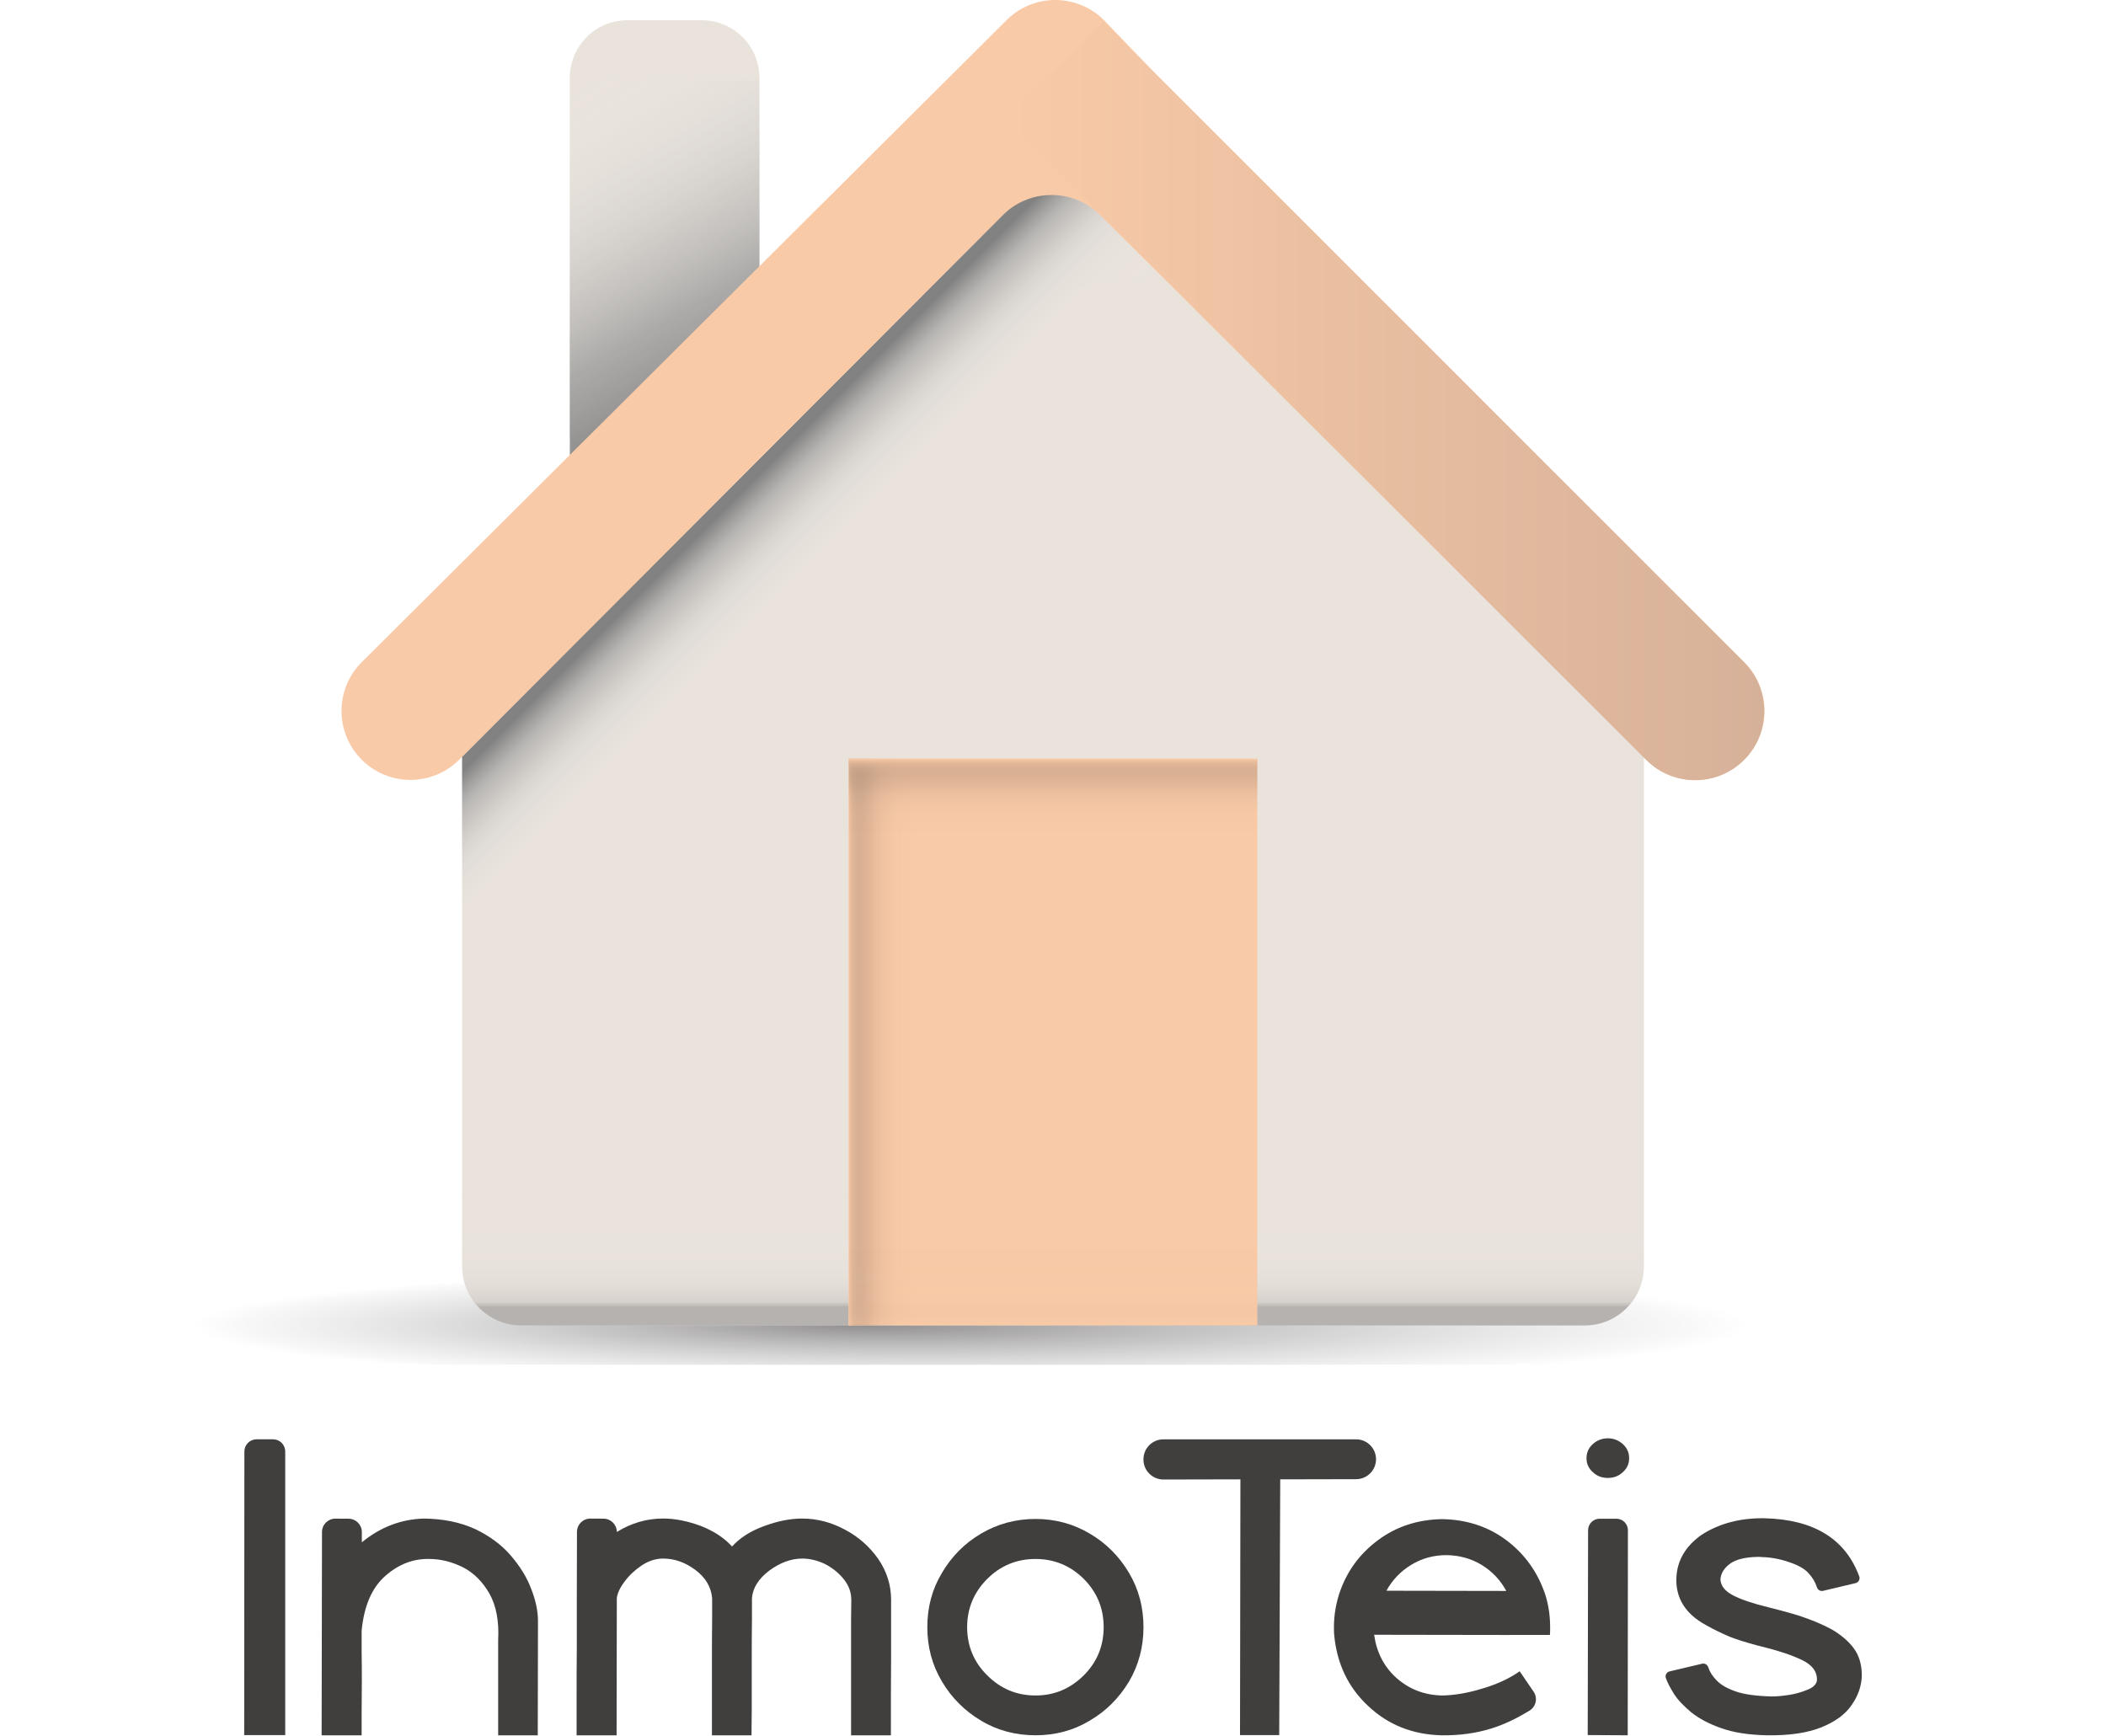
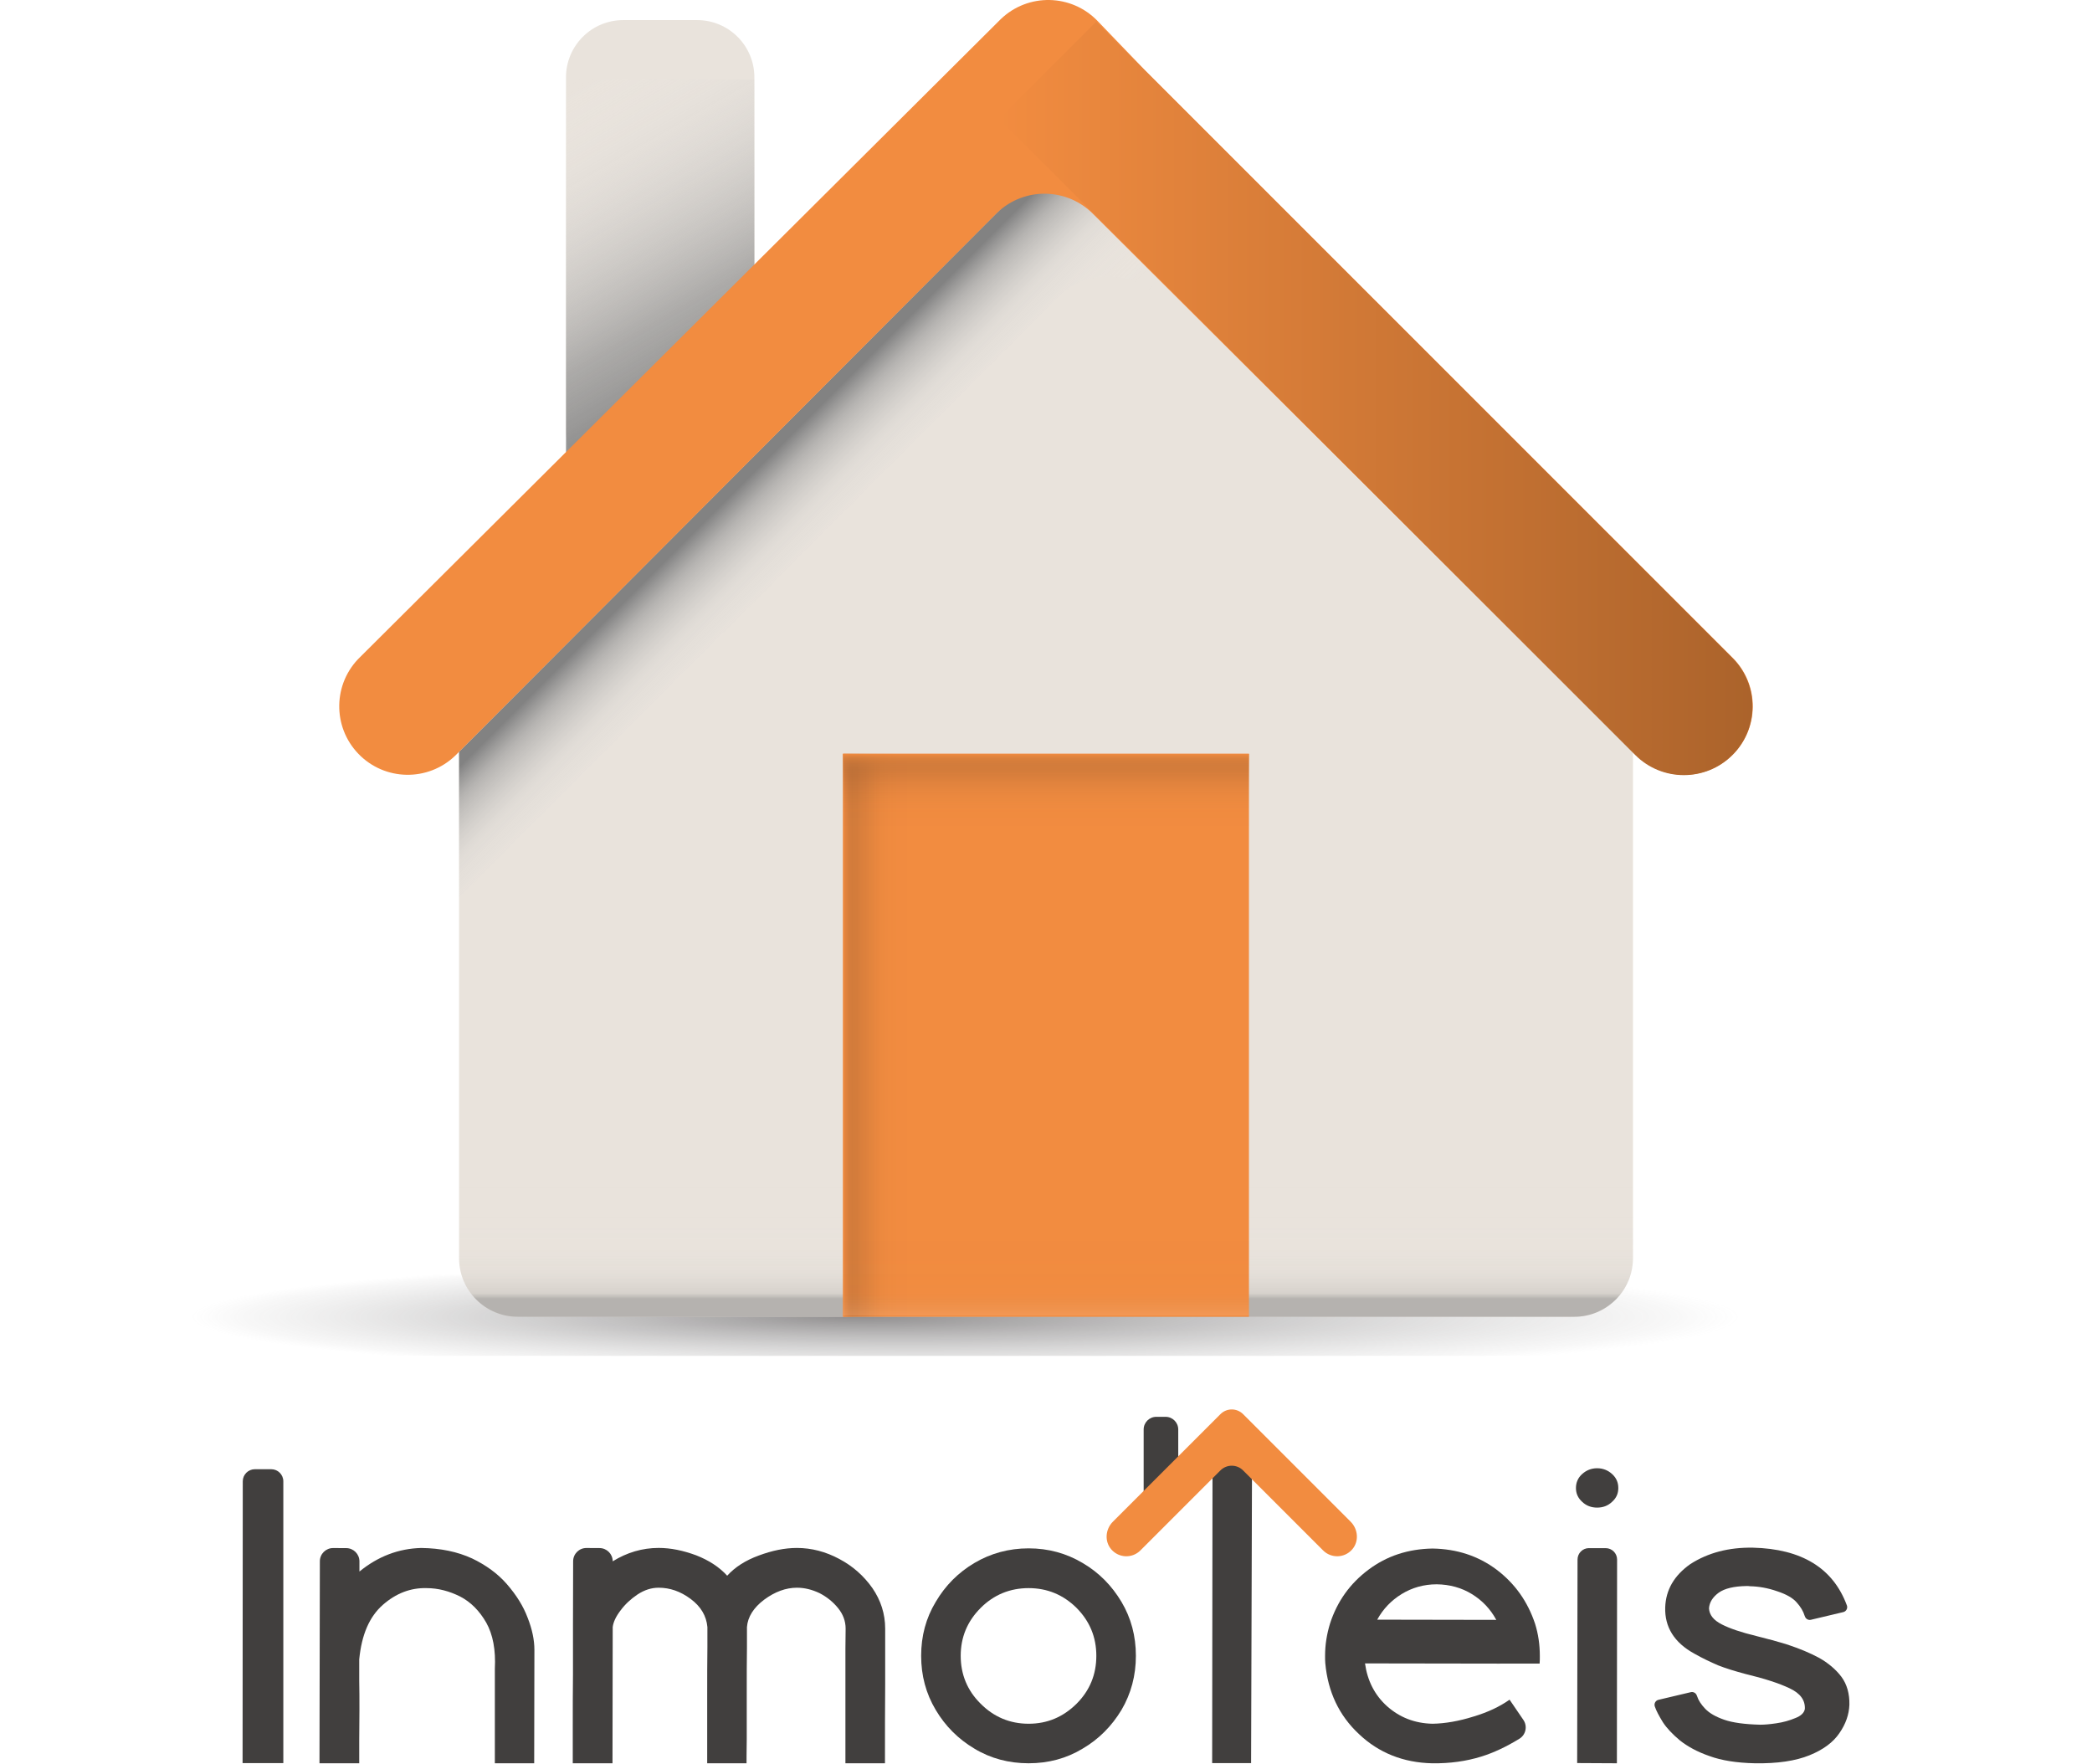
- <svg xmlns="http://www.w3.org/2000/svg" id="Layer_2" data-name="Layer 2" viewBox="0 0 893.87 736.62">
+ <svg xmlns="http://www.w3.org/2000/svg" id="Layer_2" data-name="Layer 2" viewBox="0 0 893.87 753.42">
  <defs>
    <style>
      .cls-1 {
        fill: url(#linear-gradient);
      }

      .cls-1, .cls-2, .cls-3, .cls-4, .cls-5, .cls-6, .cls-7, .cls-8, .cls-9, .cls-10, .cls-11 {
        stroke-width: 0px;
      }

      .cls-2 {
        fill: #e9e3dc;
      }

      .cls-3 {
        fill: url(#linear-gradient-6);
      }

      .cls-4 {
        fill: url(#linear-gradient-5);
      }

      .cls-5 {
        fill: #413f3e;
      }

      .cls-6 {
-         fill: #f9caa7;
+         fill: url(#linear-gradient-2);
      }

      .cls-7 {
-         fill: url(#linear-gradient-2);
+         fill: url(#linear-gradient-7);
      }

      .cls-8 {
-         fill: url(#linear-gradient-7);
+         fill: url(#linear-gradient-3);
      }

      .cls-9 {
-         fill: url(#linear-gradient-3);
+         fill: url(#radial-gradient);
      }

      .cls-10 {
-         fill: url(#radial-gradient);
+         fill: url(#linear-gradient-4);
      }

      .cls-11 {
-         fill: url(#linear-gradient-4);
+         fill: #f28c40;
      }
    </style>
    <radialGradient id="radial-gradient" cx="373.08" cy="565.65" fx="310.43" fy="565.65" r="438.94" gradientTransform="translate(-44.48 506.12) scale(1.32 .1)" gradientUnits="userSpaceOnUse">
      <stop offset="0" stop-color="#231f20" stop-opacity=".5" />
      <stop offset=".53" stop-color="#747272" stop-opacity=".05" />
      <stop offset=".57" stop-color="rgba(138, 136, 136, .04)" stop-opacity=".04" />
      <stop offset="1" stop-color="#fff" stop-opacity="0" />
    </radialGradient>
    <linearGradient id="linear-gradient" x1="366.14" y1="262.17" x2="313.89" y2="209.92" gradientUnits="userSpaceOnUse">
      <stop offset=".06" stop-color="#fff" stop-opacity="0" />
      <stop offset=".19" stop-color="rgba(248, 248, 248, .06)" stop-opacity=".06" />
      <stop offset=".38" stop-color="rgba(228, 228, 228, .21)" stop-opacity=".21" />
      <stop offset=".61" stop-color="rgba(197, 197, 197, .46)" stop-opacity=".46" />
      <stop offset=".87" stop-color="rgba(154, 154, 154, .81)" stop-opacity=".81" />
      <stop offset="1" stop-color="#828282" />
    </linearGradient>
    <linearGradient id="linear-gradient-2" x1="332.57" y1="383.99" x2="243.56" y2="229.82" gradientTransform="translate(0 -182.95)" gradientUnits="userSpaceOnUse">
      <stop offset=".06" stop-color="#fff" stop-opacity="0" />
      <stop offset=".09" stop-color="rgba(248, 248, 248, .05)" stop-opacity=".05" />
      <stop offset=".29" stop-color="rgba(206, 206, 206, .39)" stop-opacity=".39" />
      <stop offset=".5" stop-color="rgba(173, 173, 173, .66)" stop-opacity=".66" />
      <stop offset=".68" stop-color="rgba(149, 149, 149, .85)" stop-opacity=".85" />
      <stop offset=".86" stop-color="rgba(134, 134, 134, .96)" stop-opacity=".96" />
      <stop offset="1" stop-color="#828282" />
    </linearGradient>
    <linearGradient id="linear-gradient-3" x1="117.24" y1="-29.85" x2="117.24" y2="-144.75" gradientTransform="translate(329.7 600.19)" gradientUnits="userSpaceOnUse">
      <stop offset=".06" stop-color="#fff" stop-opacity="0" />
      <stop offset=".52" stop-color="rgba(251, 251, 251, .01)" stop-opacity=".01" />
      <stop offset=".69" stop-color="rgba(238, 238, 238, .07)" stop-opacity=".07" />
      <stop offset=".8" stop-color="rgba(215, 215, 215, .16)" stop-opacity=".16" />
      <stop offset=".9" stop-color="rgba(183, 183, 183, .29)" stop-opacity=".29" />
      <stop offset=".98" stop-color="rgba(141, 141, 141, .45)" stop-opacity=".45" />
      <stop offset="1" stop-color="#828282" stop-opacity=".5" />
    </linearGradient>
    <linearGradient id="linear-gradient-4" x1="417.09" y1="442.35" x2="360.23" y2="442.35" gradientUnits="userSpaceOnUse">
      <stop offset="0" stop-color="#231f20" stop-opacity="0" />
-       <stop offset=".37" stop-color="rgba(36, 32, 33, 0)" stop-opacity="0" />
-       <stop offset=".51" stop-color="rgba(42, 36, 36, .03)" stop-opacity=".03" />
-       <stop offset=".61" stop-color="rgba(52, 45, 43, .08)" stop-opacity=".08" />
-       <stop offset=".68" stop-color="rgba(67, 56, 52, .15)" stop-opacity=".15" />
-       <stop offset=".75" stop-color="rgba(86, 71, 64, .24)" stop-opacity=".24" />
-       <stop offset=".81" stop-color="rgba(109, 90, 78, .35)" stop-opacity=".35" />
-       <stop offset=".86" stop-color="rgba(137, 112, 96, .48)" stop-opacity=".48" />
-       <stop offset=".91" stop-color="rgba(169, 138, 117, .63)" stop-opacity=".63" />
-       <stop offset=".96" stop-color="rgba(205, 167, 139, .8)" stop-opacity=".8" />
-       <stop offset="1" stop-color="rgba(245, 198, 164, .98)" stop-opacity=".98" />
-       <stop offset="1" stop-color="#f9caa7" />
+       <stop offset=".38" stop-color="rgba(36, 31, 32, 0)" stop-opacity="0" />
+       <stop offset=".51" stop-color="rgba(42, 34, 33, .04)" stop-opacity=".04" />
+       <stop offset=".61" stop-color="rgba(52, 40, 34, .08)" stop-opacity=".08" />
+       <stop offset=".69" stop-color="rgba(66, 47, 36, .15)" stop-opacity=".15" />
+       <stop offset=".75" stop-color="rgba(85, 57, 39, .25)" stop-opacity=".25" />
+       <stop offset=".81" stop-color="rgba(109, 70, 43, .36)" stop-opacity=".36" />
+       <stop offset=".87" stop-color="rgba(136, 84, 47, .49)" stop-opacity=".49" />
+       <stop offset=".92" stop-color="rgba(169, 101, 52, .65)" stop-opacity=".65" />
+       <stop offset=".96" stop-color="rgba(204, 120, 58, .82)" stop-opacity=".82" />
+       <stop offset="1" stop-color="#f28c40" />
    </linearGradient>
    <linearGradient id="linear-gradient-5" x1="390.7" y1="497.72" x2="333.84" y2="497.72" gradientTransform="translate(84.66 -147.23)" gradientUnits="userSpaceOnUse">
      <stop offset="0" stop-color="#231f20" stop-opacity="0" />
-       <stop offset=".31" stop-color="rgba(36, 32, 33, 0)" stop-opacity="0" />
-       <stop offset=".45" stop-color="rgba(43, 37, 37, .04)" stop-opacity=".04" />
-       <stop offset=".55" stop-color="rgba(53, 46, 43, .09)" stop-opacity=".09" />
-       <stop offset=".64" stop-color="rgba(69, 58, 53, .16)" stop-opacity=".16" />
-       <stop offset=".72" stop-color="rgba(89, 74, 66, .25)" stop-opacity=".25" />
-       <stop offset=".78" stop-color="rgba(114, 94, 82, .37)" stop-opacity=".37" />
-       <stop offset=".85" stop-color="rgba(143, 117, 100, .51)" stop-opacity=".51" />
-       <stop offset=".91" stop-color="rgba(178, 145, 122, .67)" stop-opacity=".67" />
-       <stop offset=".96" stop-color="rgba(215, 175, 145, .84)" stop-opacity=".84" />
-       <stop offset="1" stop-color="#f9caa7" />
+       <stop offset=".31" stop-color="rgba(36, 31, 32, 0)" stop-opacity="0" />
+       <stop offset=".45" stop-color="rgba(43, 35, 33, .04)" stop-opacity=".04" />
+       <stop offset=".56" stop-color="rgba(53, 40, 34, .09)" stop-opacity=".09" />
+       <stop offset=".64" stop-color="rgba(69, 49, 37, .17)" stop-opacity=".17" />
+       <stop offset=".72" stop-color="rgba(89, 59, 40, .26)" stop-opacity=".26" />
+       <stop offset=".79" stop-color="rgba(113, 72, 44, .38)" stop-opacity=".38" />
+       <stop offset=".85" stop-color="rgba(143, 88, 48, .52)" stop-opacity=".52" />
+       <stop offset=".91" stop-color="rgba(177, 106, 54, .69)" stop-opacity=".69" />
+       <stop offset=".97" stop-color="rgba(214, 125, 59, .87)" stop-opacity=".87" />
+       <stop offset="1" stop-color="#f28c40" />
    </linearGradient>
    <linearGradient id="linear-gradient-6" x1="614.73" y1="47.99" x2="557.87" y2="47.99" gradientTransform="translate(-139.36 485.62)" gradientUnits="userSpaceOnUse">
      <stop offset="0" stop-color="#231f20" stop-opacity="0" />
      <stop offset=".3" stop-color="rgba(50, 43, 41, .01)" stop-opacity=".01" />
      <stop offset=".57" stop-color="rgba(97, 81, 71, .06)" stop-opacity=".06" />
      <stop offset=".83" stop-color="rgba(176, 144, 121, .13)" stop-opacity=".13" />
      <stop offset="1" stop-color="#f9caa7" stop-opacity=".2" />
    </linearGradient>
    <linearGradient id="linear-gradient-7" x1="426.87" y1="170.24" x2="748.8" y2="170.24" gradientTransform="translate(889.2 720.95) rotate(-135)" gradientUnits="userSpaceOnUse">
-       <stop offset="0" stop-color="#f9caa7" />
-       <stop offset="1" stop-color="#d6b199" />
+       <stop offset="0" stop-color="#f28c40" />
+       <stop offset="1" stop-color="#ab632b" />
    </linearGradient>
  </defs>
  <g>
-     <rect class="cls-10" y="544.73" width="893.87" height="34.6" />
+     <rect class="cls-9" y="544.73" width="893.87" height="34.6" />
    <path class="cls-2" d="M446.94,54.25l-250.79,260.79v222.51c0,13.85,11.23,25.08,25.08,25.08h451.43c13.85,0,25.08-11.23,25.08-25.08v-222.51L446.94,54.25Z" />
    <rect class="cls-2" x="241.84" y="8.59" width="80.49" height="199.7" rx="24.45" ry="24.45" />
    <path class="cls-1" d="M452.8,63.99L196.14,321.22v62.31L452.8,126.3c11.65-11.2,30.17-10.84,41.38.81,0,0-29.73-74.32-41.38-63.12Z" />
-     <rect class="cls-7" x="241.84" y="34.06" width="80.49" height="159.09" transform="translate(564.18 227.21) rotate(180)" />
-     <path class="cls-9" d="M221.22,447.72h451.43c13.84,0,25.08,11.24,25.08,25.08v89.83H196.14v-89.83c0-13.84,11.24-25.08,25.08-25.08Z" transform="translate(893.87 1010.35) rotate(180)" />
-     <path class="cls-6" d="M739.95,322.87c11.65-11.2,12.01-29.73.81-41.38L489.28,30.07h0l-20.29-21.09c-11.2-11.65-29.73-12.01-41.38-.81L153.93,280.69c-11.65,11.2-12.01,29.73-.81,41.38h0c11.2,11.65,29.73,12.01,41.38.81l231.51-231.94c11.65-11.2,30.17-10.84,41.38.81l231.18,230.33c11.2,11.65,29.73,12.01,41.38.81h0Z" />
-     <rect class="cls-6" x="360.23" y="322.07" width="173.42" height="240.56" />
-     <rect class="cls-11" x="360.23" y="322.07" width="56.86" height="240.56" />
+     <rect class="cls-6" x="241.84" y="34.06" width="80.49" height="159.09" transform="translate(564.18 227.21) rotate(180)" />
+     <path class="cls-8" d="M221.22,447.72h451.43c13.84,0,25.08,11.24,25.08,25.08v89.83H196.14v-89.83c0-13.84,11.24-25.08,25.08-25.08Z" transform="translate(893.87 1010.35) rotate(180)" />
+     <path class="cls-11" d="M739.95,322.87c11.65-11.2,12.01-29.73.81-41.38L489.28,30.07h0l-20.29-21.09c-11.2-11.65-29.73-12.01-41.38-.81L153.93,280.69c-11.65,11.2-12.01,29.73-.81,41.38h0c11.2,11.65,29.73,12.01,41.38.81l231.51-231.94c11.65-11.2,30.17-10.84,41.38.81l231.18,230.33c11.2,11.65,29.73,12.01,41.38.81h0Z" />
+     <rect class="cls-11" x="360.23" y="322.07" width="173.42" height="240.56" />
+     <rect class="cls-10" x="360.23" y="322.07" width="56.86" height="240.56" />
    <rect class="cls-4" x="418.51" y="263.79" width="56.86" height="173.42" transform="translate(797.43 -96.44) rotate(90)" />
    <rect class="cls-3" x="418.51" y="446.9" width="56.86" height="173.42" transform="translate(-86.67 980.54) rotate(-90)" />
-     <path class="cls-8" d="M593.91-30.57h0c16.19,0,29.34,13.15,29.34,29.34v384.44h-58.68V-1.24c0-16.19,13.15-29.34,29.34-29.34Z" transform="translate(1138.55 -118.97) rotate(135)" />
+     <path class="cls-7" d="M593.91-30.57h0c16.19,0,29.34,13.15,29.34,29.34v384.44h-58.68V-1.24c0-16.19,13.15-29.34,29.34-29.34Z" transform="translate(1138.55 -118.97) rotate(135)" />
  </g>
  <g>
-     <path class="cls-5" d="M121.06,616.14v120.38h-17.41l.08-120.39c0-2.85,2.32-5.17,5.17-5.17h6.99c2.86,0,5.17,2.31,5.17,5.17Z" />
-     <path class="cls-5" d="M201.63,649.04c6.06,2.9,11.1,6.57,15.02,11.1s6.91,9.22,8.79,14.25c1.96,4.95,2.9,9.56,2.9,13.74l-.09,48.48h-16.81v-40.37c.43-8.11-.85-14.68-3.67-19.72-2.9-5.04-6.57-8.79-11.18-11.18-4.61-2.3-9.39-3.58-14.34-3.58-6.83-.17-13.06,2.22-18.69,7.17-5.72,5.04-9.05,12.72-10.07,23.3v9.13c.09,3.84.09,8.02.09,12.63s-.09,8.96-.09,12.8v9.82h-16.98v-.26l.09-47.28v-1.19l.07-37.59c0-3.13,2.56-5.67,5.69-5.65l5.59.03c3.12.02,5.63,2.55,5.63,5.66v4.35c7.94-6.49,16.73-9.82,26.37-10.07,8.36.09,15.53,1.62,21.68,4.44Z" />
-     <path class="cls-5" d="M243.71,710.74v-.26.26ZM340.5,644.6c-5.21,0-10.58,1.11-16.3,3.24-5.63,2.05-10.16,4.95-13.49,8.62-3.33-3.67-7.77-6.57-13.23-8.71-5.55-2.05-10.84-3.16-16.05-3.16-7,0-13.57,1.96-19.63,5.72h0c0-3.12-2.52-5.65-5.63-5.66l-5.59-.03c-3.13-.02-5.68,2.51-5.69,5.65l-.07,27.87v20.66c-.09,7.6-.09,15.11-.09,22.36v15.45h16.98l.09-58.21c.26-2.13,1.37-4.52,3.33-7.08,1.96-2.65,4.35-4.87,7.25-6.83,2.99-1.96,5.97-2.9,9.05-2.9,4.78,0,9.3,1.54,13.66,4.78s6.74,7.25,7.17,12.03v8.54c-.09,5.72-.09,13.14-.09,22.19v27.48h16.81c0-1.02,0-4.44.09-10.33v-19.8c0-7.34,0-13.83.09-19.29v-8.79c.34-4.35,2.82-8.28,7.34-11.69,4.61-3.41,9.3-5.12,14-5.12,3.24,0,6.4.77,9.64,2.3,3.16,1.62,5.8,3.76,7.94,6.4s3.24,5.55,3.24,8.79c0,.09,0,2.9-.09,8.54v48.99h16.9c0-12.38,0-23.64.09-33.8v-23.73c0-6.32-1.88-12.12-5.46-17.33-3.67-5.21-8.36-9.39-14.17-12.46-5.72-3.07-11.78-4.69-18.09-4.69Z" />
-     <path class="cls-5" d="M462.55,651c7,4.1,12.46,9.64,16.64,16.64,4.1,6.91,6.15,14.6,6.15,23.04s-2.05,16.13-6.15,23.13c-4.18,6.91-9.64,12.46-16.64,16.56-6.91,4.18-14.6,6.23-23.04,6.23s-16.22-2.05-23.13-6.23c-6.91-4.1-12.46-9.64-16.56-16.56-4.18-7-6.23-14.68-6.23-23.13s2.05-16.13,6.23-23.04c4.1-7,9.64-12.55,16.56-16.64s14.68-6.23,23.13-6.23,16.13,2.13,23.04,6.23ZM459.99,711.17c5.63-5.63,8.45-12.46,8.45-20.48s-2.82-14.77-8.45-20.48c-5.72-5.63-12.55-8.45-20.48-8.45s-14.85,2.82-20.48,8.45-8.54,12.55-8.54,20.48,2.82,14.85,8.54,20.48c5.63,5.63,12.46,8.54,20.48,8.54s14.77-2.9,20.48-8.54Z" />
-     <path class="cls-5" d="M575.61,627.89l-32.23.07-.43,108.57h-16.64l.17-108.57h-.09l-32.58.07c-4.68,0-8.48-3.78-8.48-8.46v-.14c0-4.67,3.79-8.46,8.46-8.46h81.79c4.65,0,8.44,3.76,8.46,8.42h0c.02,4.68-3.76,8.49-8.44,8.5Z" />
-     <path class="cls-5" d="M640.85,694.02l-57.61-.09c1.02,7.34,4.1,13.49,9.39,18.27,5.38,4.78,11.78,7.34,19.46,7.51,5.38-.09,11.27-1.11,17.5-3.07,6.32-1.88,11.35-4.35,15.36-7.17h.09l5.88,8.62c1.82,2.67,1.05,6.33-1.7,8.02-5.69,3.49-11.1,6.01-16.21,7.6-6.57,2.05-13.57,2.99-21,2.9-12.38-.26-22.87-4.44-31.32-12.46-8.54-7.94-13.31-18.09-14.42-30.3-.09-1.02-.09-2.05-.09-3.16,0-4.87.77-9.39,2.13-13.83,3.07-9.47,8.54-17.07,16.39-22.96,7.85-5.89,16.98-8.88,27.4-9.05,10.41.17,19.55,3.16,27.4,9.05,7.77,5.89,13.23,13.57,16.39,23.04,1.37,4.35,2.05,8.96,2.05,13.83,0,1.02,0,2.13-.09,3.24h-16.98ZM639.32,675.32c-2.48-4.61-5.97-8.28-10.41-11.01s-9.47-4.1-15.02-4.18c-5.55,0-10.58,1.45-15.02,4.18s-7.94,6.4-10.41,10.93l50.87.09Z" />
-     <path class="cls-5" d="M676.02,624.88c-1.79-1.62-2.65-3.58-2.65-5.89s.85-4.35,2.65-5.97,3.93-2.48,6.4-2.48,4.61.85,6.4,2.48,2.65,3.58,2.65,5.97-.85,4.27-2.65,5.89c-1.79,1.71-3.93,2.48-6.4,2.48s-4.61-.77-6.4-2.48ZM678.92,644.68h7.15c2.7,0,4.88,2.19,4.88,4.88l-.08,87.04-16.98-.09.16-86.97c0-2.69,2.19-4.87,4.88-4.87Z" />
-     <path class="cls-5" d="M764.27,686.08c4.69,1.54,8.96,3.33,12.97,5.46,3.93,2.22,7.17,4.95,9.56,8.11,2.39,3.24,3.5,7.25,3.41,11.95-.17,4.18-1.54,8.19-4.27,12.12-2.65,3.93-6.91,7.08-12.8,9.47s-13.66,3.58-23.39,3.41c-7.68-.17-14.17-1.19-19.29-3.07-5.21-1.79-9.39-4.1-12.63-6.66-3.16-2.65-5.63-5.21-7.34-7.85-1.62-2.65-2.82-4.87-3.41-6.66h0c-.45-1.22.27-2.57,1.54-2.87l13.82-3.27c1.04-.25,2.1.3,2.51,1.28l.14.34c.6,1.88,1.79,3.67,3.5,5.46,1.79,1.88,4.44,3.41,8.11,4.69s8.79,1.96,15.36,2.13h.17c1.62,0,3.84-.17,6.74-.6,2.99-.43,5.63-1.19,8.11-2.22,2.48-.94,3.84-2.3,4.1-3.93.17-3.76-1.96-6.66-6.49-8.79-4.44-2.13-10.75-4.18-18.95-6.15-4.44-1.19-8.36-2.39-11.61-3.67-3.16-1.37-6.66-2.99-10.24-5.04-8.54-4.69-12.63-11.35-12.38-19.72.26-7.51,3.84-13.66,10.75-18.52,7.6-4.87,16.47-7.17,26.72-7,20.83.51,34.23,8.71,40.12,24.58l.04.1c.44,1.22-.29,2.55-1.55,2.85l-13.82,3.28c-1.05.25-2.12-.31-2.52-1.31l-.16-.39c-.6-1.96-1.71-3.84-3.41-5.72-1.62-1.88-4.44-3.5-8.36-4.78-3.93-1.37-7.77-2.05-11.52-2.13-.51-.09-1.02-.09-1.54-.09-5.38.09-9.3,1.02-11.86,2.82-2.56,1.88-4.01,4.1-4.18,6.74.17,2.82,1.96,5.04,5.46,6.83s8.36,3.41,14.68,4.95c4.52,1.11,9.22,2.39,13.91,3.84Z" />
+     <rect class="cls-5" x="488.66" y="605.37" width="14.78" height="36.66" rx="5.41" ry="5.41" />
+     <path class="cls-5" d="M121.06,632.94v120.38h-17.41l.08-120.39c0-2.85,2.32-5.17,5.17-5.17h6.99c2.86,0,5.17,2.31,5.17,5.17Z" />
+     <path class="cls-5" d="M201.63,665.84c6.06,2.9,11.1,6.57,15.02,11.1s6.91,9.22,8.79,14.25c1.96,4.95,2.9,9.56,2.9,13.74l-.09,48.48h-16.81v-40.37c.43-8.11-.85-14.68-3.67-19.72-2.9-5.04-6.57-8.79-11.18-11.18-4.61-2.3-9.39-3.58-14.34-3.58-6.83-.17-13.06,2.22-18.69,7.17-5.72,5.04-9.05,12.72-10.07,23.3v9.13c.09,3.84.09,8.02.09,12.63s-.09,8.96-.09,12.8v9.82h-16.98v-.26l.09-47.28v-1.19l.07-37.59c0-3.13,2.56-5.67,5.69-5.65l5.59.03c3.12.02,5.63,2.55,5.63,5.66v4.35c7.94-6.49,16.73-9.82,26.37-10.07,8.36.09,15.53,1.62,21.68,4.44Z" />
+     <path class="cls-5" d="M243.71,727.54v-.26.26ZM340.5,661.4c-5.21,0-10.58,1.11-16.3,3.24-5.63,2.05-10.16,4.95-13.49,8.62-3.33-3.67-7.77-6.57-13.23-8.71-5.55-2.05-10.84-3.16-16.05-3.16-7,0-13.57,1.96-19.63,5.72h0c0-3.12-2.52-5.65-5.63-5.66l-5.59-.03c-3.13-.02-5.68,2.51-5.69,5.65l-.07,27.87v20.66c-.09,7.6-.09,15.11-.09,22.36v15.45h16.98l.09-58.21c.26-2.13,1.37-4.52,3.33-7.08,1.96-2.65,4.35-4.87,7.25-6.83,2.99-1.96,5.97-2.9,9.05-2.9,4.78,0,9.3,1.54,13.66,4.78s6.74,7.25,7.17,12.03v8.54c-.09,5.72-.09,13.14-.09,22.19v27.48h16.81c0-1.02,0-4.44.09-10.33v-19.8c0-7.34,0-13.83.09-19.29v-8.79c.34-4.35,2.82-8.28,7.34-11.69,4.61-3.41,9.3-5.12,14-5.12,3.24,0,6.4.77,9.64,2.3,3.16,1.62,5.8,3.76,7.94,6.4s3.24,5.55,3.24,8.79c0,.09,0,2.9-.09,8.54v48.99h16.9c0-12.38,0-23.64.09-33.8v-23.73c0-6.32-1.88-12.12-5.46-17.33-3.67-5.21-8.36-9.39-14.17-12.46-5.72-3.07-11.78-4.69-18.09-4.69Z" />
+     <path class="cls-5" d="M462.55,667.8c7,4.1,12.46,9.64,16.64,16.64,4.1,6.91,6.15,14.6,6.15,23.04s-2.05,16.13-6.15,23.13c-4.18,6.91-9.64,12.46-16.64,16.56-6.91,4.18-14.6,6.23-23.04,6.23s-16.22-2.05-23.13-6.23c-6.91-4.1-12.46-9.64-16.56-16.56-4.18-7-6.23-14.68-6.23-23.13s2.05-16.13,6.23-23.04c4.1-7,9.64-12.55,16.56-16.64s14.68-6.23,23.13-6.23,16.13,2.13,23.04,6.23ZM459.99,727.97c5.63-5.63,8.45-12.46,8.45-20.48s-2.82-14.77-8.45-20.48c-5.72-5.63-12.55-8.45-20.48-8.45s-14.85,2.82-20.48,8.45c-5.72,5.72-8.54,12.55-8.54,20.48s2.82,14.85,8.54,20.48c5.63,5.63,12.46,8.54,20.48,8.54s14.77-2.9,20.48-8.54Z" />
+     <path class="cls-5" d="M535,613.49l-.43,139.83h-16.64l.17-139.83h-.09M518.4,627.77" />
+     <path class="cls-5" d="M640.85,710.82l-57.61-.09c1.02,7.34,4.1,13.49,9.39,18.27,5.38,4.78,11.78,7.34,19.46,7.51,5.38-.09,11.27-1.11,17.5-3.07,6.32-1.88,11.35-4.35,15.36-7.17h.09l5.88,8.62c1.82,2.67,1.05,6.33-1.7,8.02-5.69,3.49-11.1,6.01-16.21,7.6-6.57,2.05-13.57,2.99-21,2.9-12.38-.26-22.87-4.44-31.32-12.46-8.54-7.94-13.31-18.09-14.42-30.3-.09-1.02-.09-2.05-.09-3.16,0-4.87.77-9.39,2.13-13.83,3.07-9.47,8.54-17.07,16.39-22.96,7.85-5.89,16.98-8.88,27.4-9.05,10.41.17,19.55,3.16,27.4,9.05,7.77,5.89,13.23,13.57,16.39,23.04,1.37,4.35,2.05,8.96,2.05,13.83,0,1.02,0,2.13-.09,3.24h-16.98ZM639.32,692.12c-2.48-4.61-5.97-8.28-10.41-11.01s-9.47-4.1-15.02-4.18c-5.55,0-10.58,1.45-15.02,4.18s-7.94,6.4-10.41,10.93l50.87.09Z" />
+     <path class="cls-5" d="M676.02,641.68c-1.79-1.62-2.65-3.58-2.65-5.89s.85-4.35,2.65-5.97,3.93-2.48,6.4-2.48,4.61.85,6.4,2.48,2.65,3.58,2.65,5.97-.85,4.27-2.65,5.89c-1.79,1.71-3.93,2.48-6.4,2.48s-4.61-.77-6.4-2.48ZM678.92,661.48h7.15c2.7,0,4.88,2.19,4.88,4.88l-.08,87.04-16.98-.09.16-86.97c0-2.69,2.19-4.87,4.88-4.87Z" />
+     <path class="cls-5" d="M764.27,702.88c4.69,1.54,8.96,3.33,12.97,5.46,3.93,2.22,7.17,4.95,9.56,8.11,2.39,3.24,3.5,7.25,3.41,11.95-.17,4.18-1.54,8.19-4.27,12.12-2.65,3.93-6.91,7.08-12.8,9.47s-13.66,3.58-23.39,3.41c-7.68-.17-14.17-1.19-19.29-3.07-5.21-1.79-9.39-4.1-12.63-6.66-3.16-2.65-5.63-5.21-7.34-7.85-1.62-2.65-2.82-4.87-3.41-6.66h0c-.45-1.22.27-2.57,1.54-2.87l13.82-3.27c1.04-.25,2.1.3,2.51,1.28l.14.34c.6,1.88,1.79,3.67,3.5,5.46,1.79,1.88,4.44,3.41,8.11,4.69,3.67,1.28,8.79,1.96,15.36,2.13h.17c1.62,0,3.84-.17,6.74-.6,2.99-.43,5.63-1.19,8.11-2.22,2.48-.94,3.84-2.3,4.1-3.93.17-3.76-1.96-6.66-6.49-8.79-4.44-2.13-10.75-4.18-18.95-6.15-4.44-1.19-8.36-2.39-11.61-3.67-3.16-1.37-6.66-2.99-10.24-5.04-8.54-4.69-12.63-11.35-12.38-19.72.26-7.51,3.84-13.66,10.75-18.52,7.6-4.87,16.47-7.17,26.72-7,20.83.51,34.23,8.71,40.12,24.58l.04.1c.44,1.22-.29,2.55-1.55,2.85l-13.82,3.28c-1.05.25-2.12-.31-2.52-1.31l-.16-.39c-.6-1.96-1.71-3.84-3.41-5.72-1.62-1.88-4.44-3.5-8.36-4.78-3.93-1.37-7.77-2.05-11.52-2.13-.51-.09-1.02-.09-1.54-.09-5.38.09-9.3,1.02-11.86,2.82-2.56,1.88-4.01,4.1-4.18,6.74.17,2.82,1.96,5.04,5.46,6.83,3.5,1.79,8.36,3.41,14.68,4.95,4.52,1.11,9.22,2.39,13.91,3.84Z" />
+     <path class="cls-11" d="M577.14,650.21l-45.98-45.98c-2.68-2.68-7.02-2.68-9.69,0l-45.98,45.98c-3.22,3.22-3.61,8.47-.6,11.87,3.28,3.7,8.94,3.83,12.38.38l34.19-34.19c2.68-2.68,7.02-2.68,9.69,0l34.19,34.19c3.44,3.44,9.1,3.32,12.38-.38,3.02-3.41,2.62-8.66-.6-11.87Z" />
  </g>
</svg>
